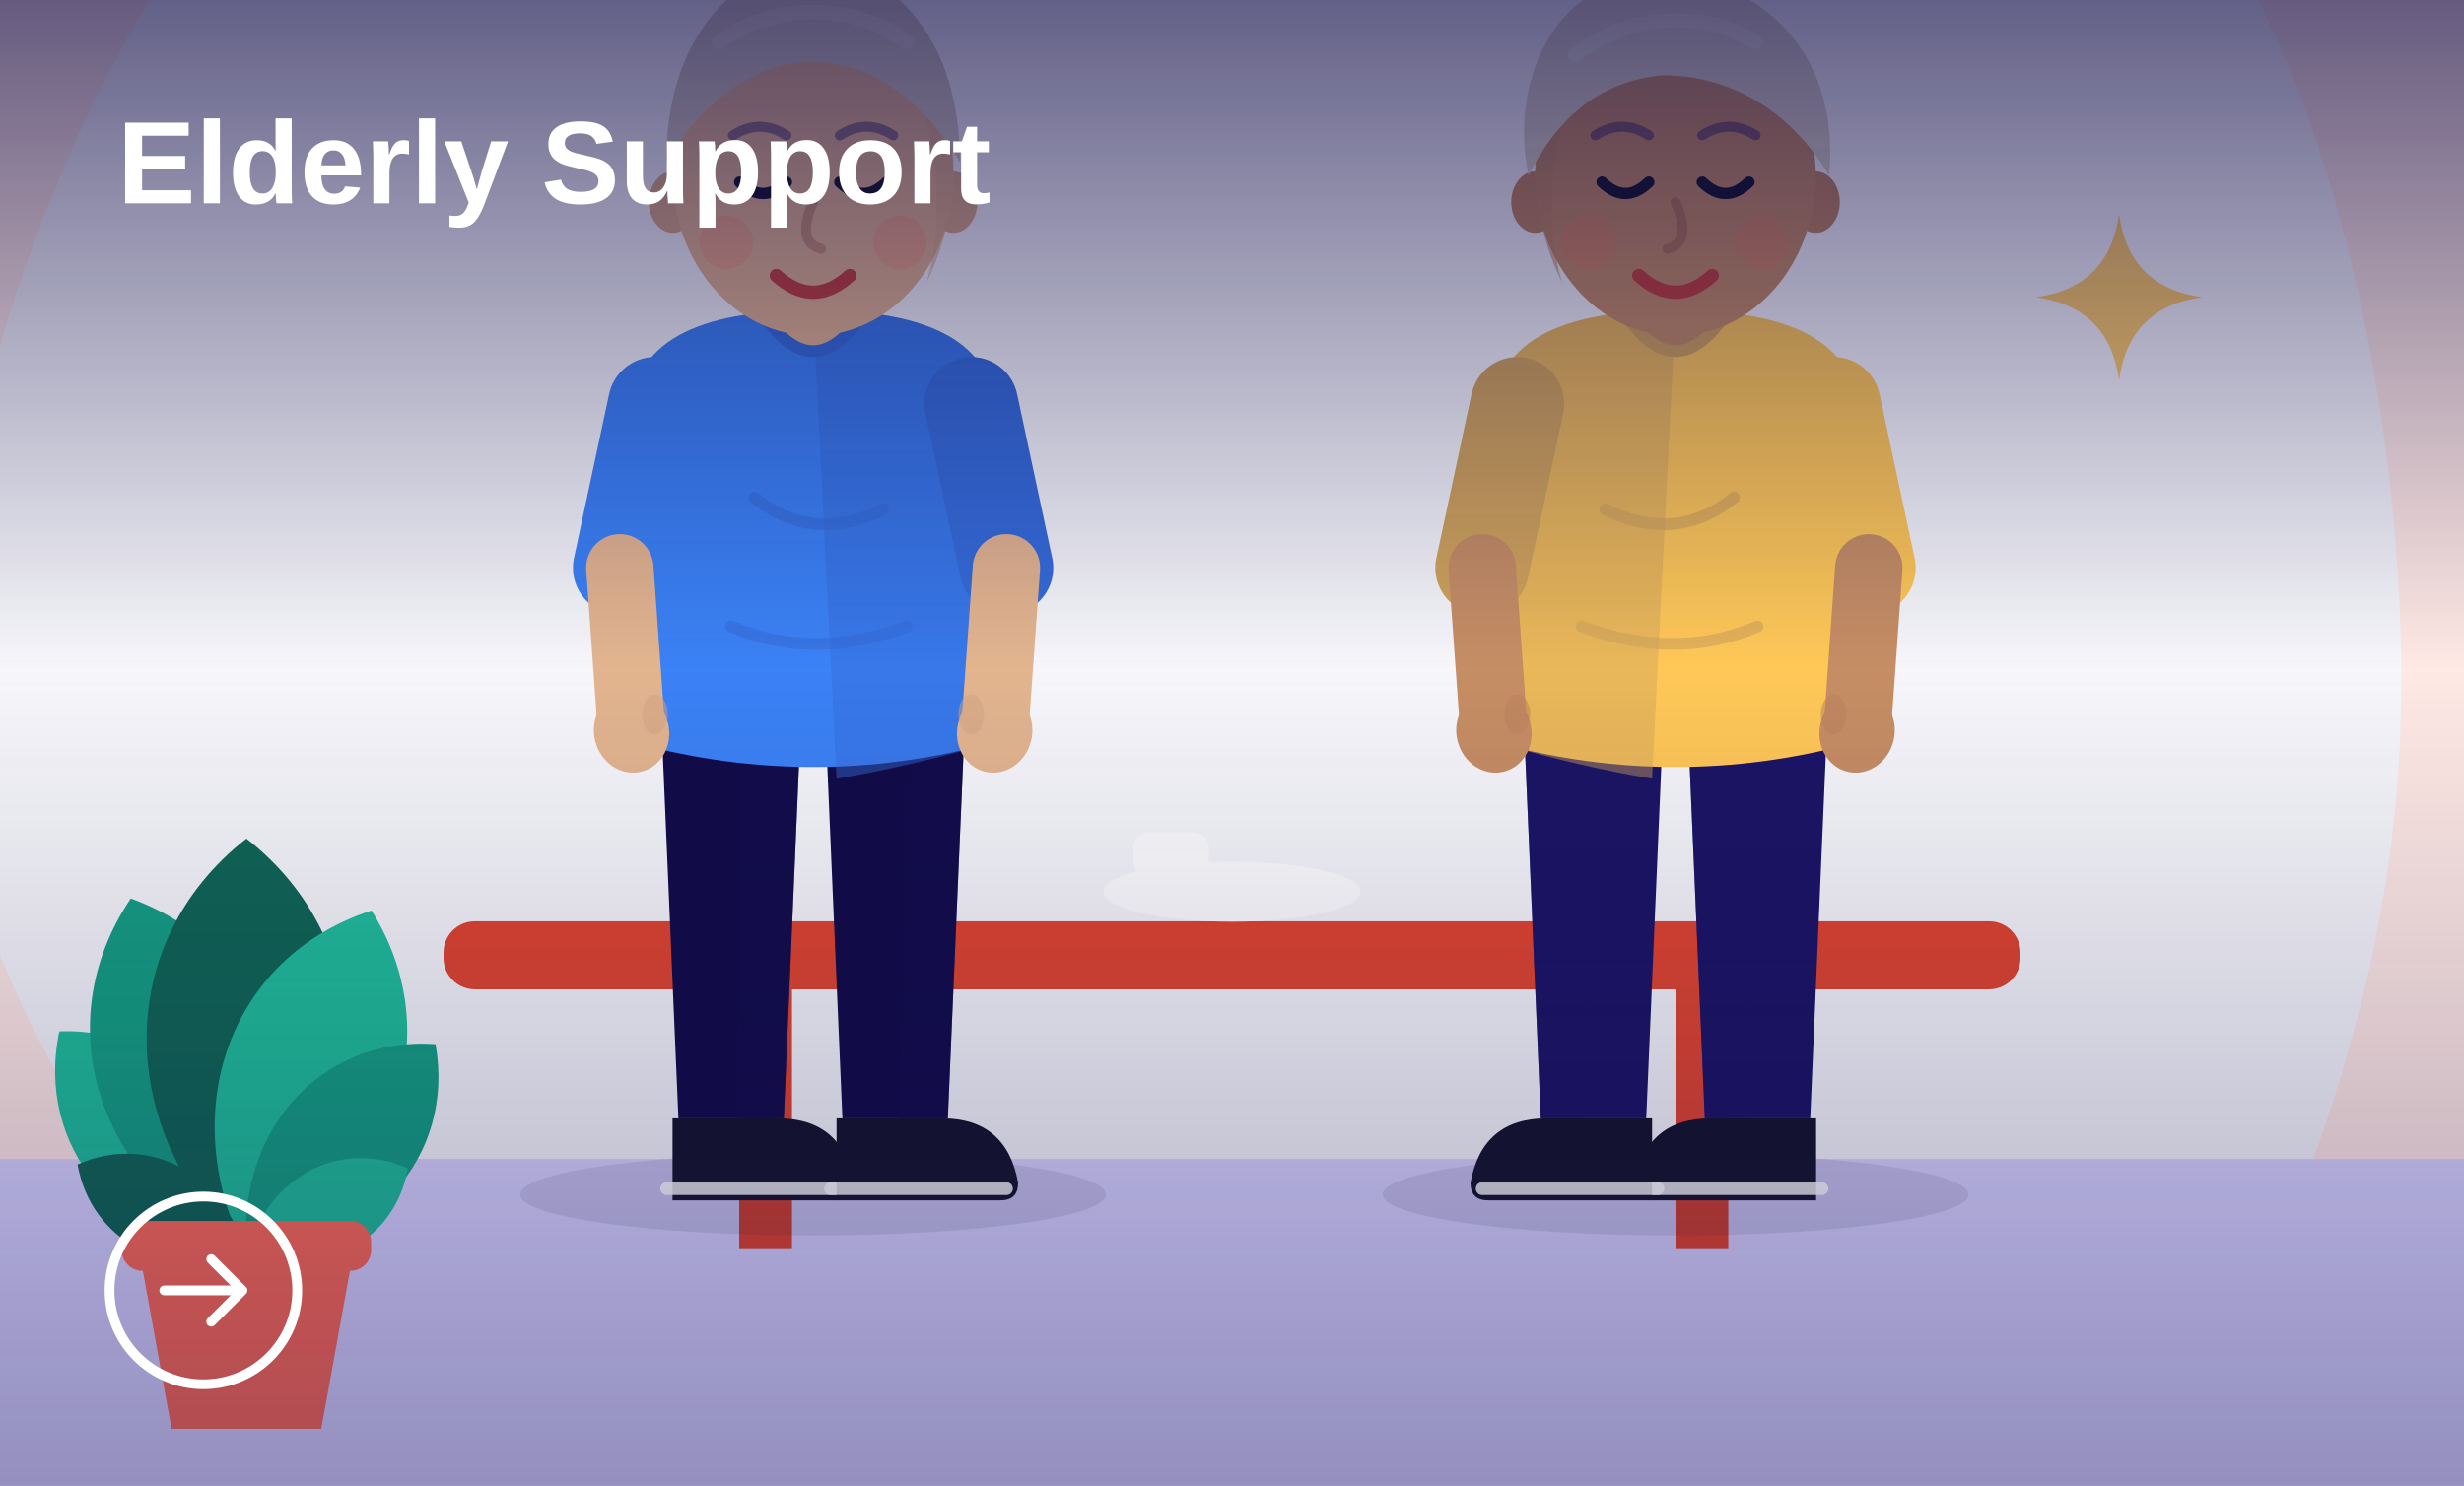
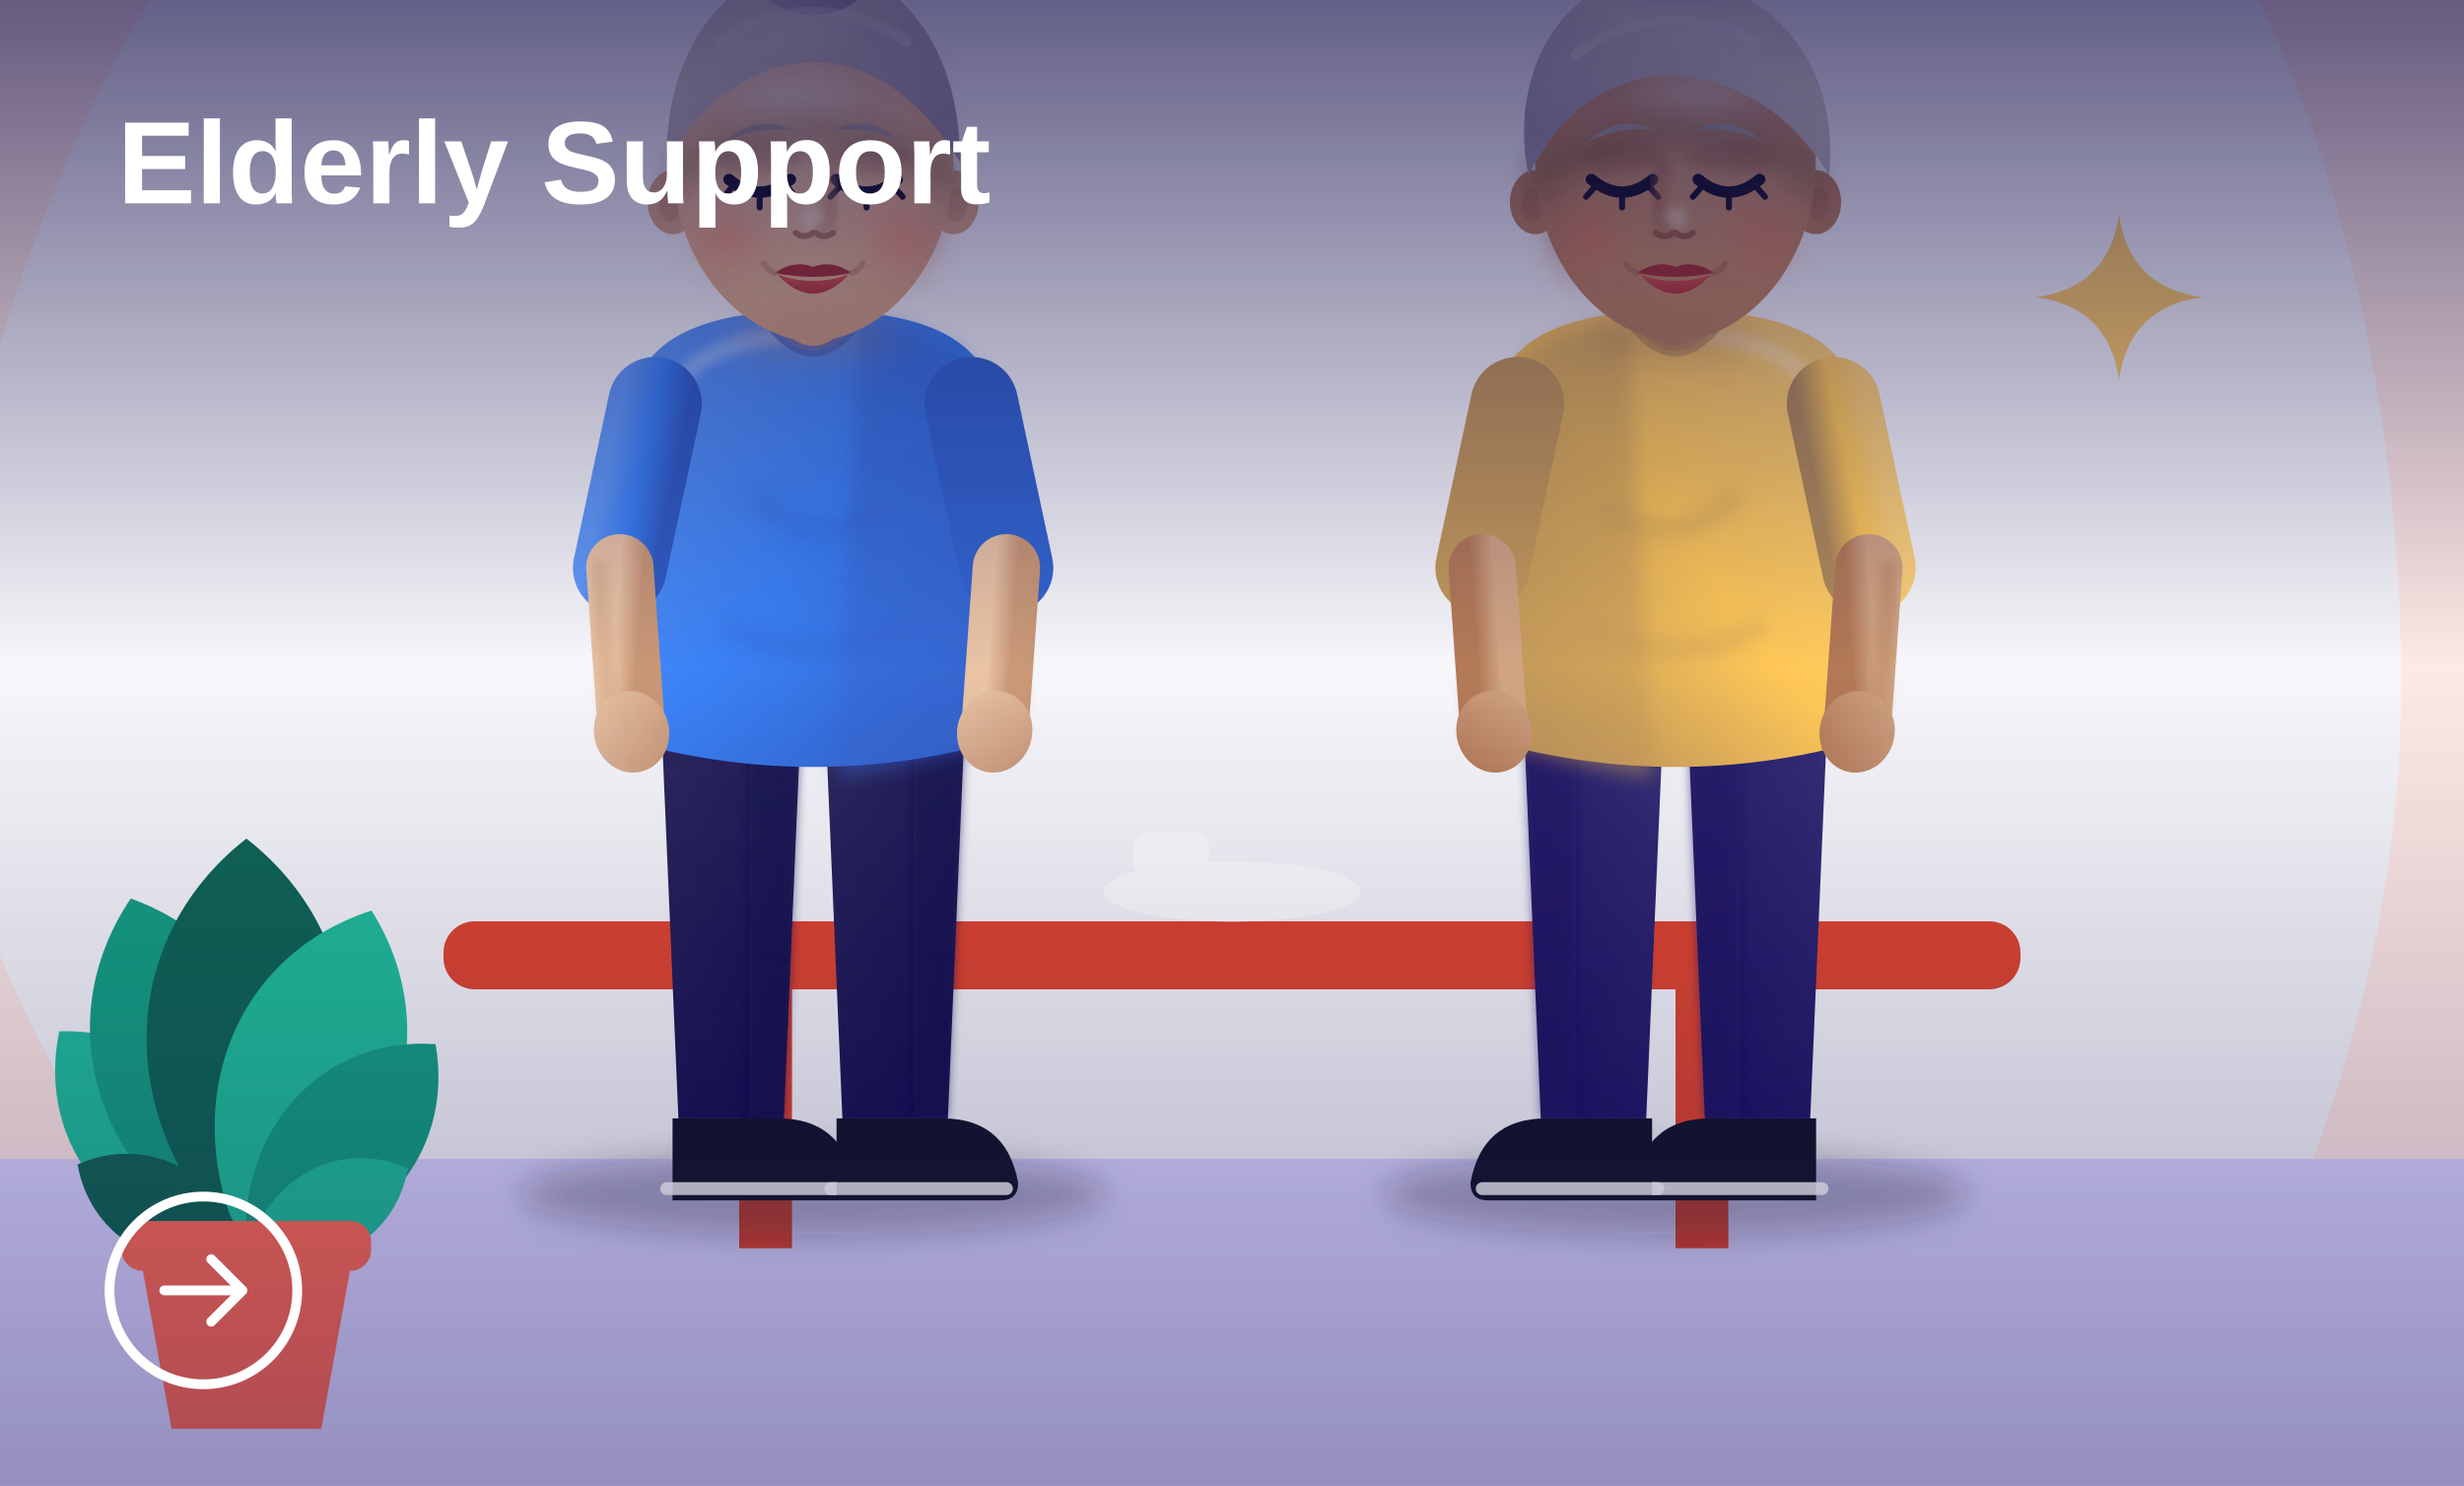
<svg xmlns="http://www.w3.org/2000/svg" viewBox="0 0 630 380" width="630" height="380" preserveAspectRatio="xMidYMid slice">
+   <defs>
+     <filter id="b1" x="-60%" y="-60%" width="220%" height="220%">
+       <feGaussianBlur stdDeviation="0.8" />
+     </filter>
+     <filter id="b2" x="-60%" y="-60%" width="220%" height="220%">
+       <feGaussianBlur stdDeviation="1.6" />
+     </filter>
+     <filter id="b3" x="-60%" y="-60%" width="220%" height="220%">
+       <feGaussianBlur stdDeviation="2.6" />
+     </filter>
+     <filter id="b5" x="-60%" y="-60%" width="220%" height="220%">
+       <feGaussianBlur stdDeviation="4.5" />
+     </filter>
+     <filter id="b8" x="-60%" y="-60%" width="220%" height="220%">
+       <feGaussianBlur stdDeviation="8" />
+     </filter>
+     <radialGradient id="pgl" cx="0.2" cy="0.12" r="0.95">
+       <stop offset="0" stop-color="#ffffff" stop-opacity="0.2" />
+       <stop offset="1" stop-color="#ffffff" stop-opacity="0" />
+     </radialGradient>
+     <linearGradient id="pvg" x1="0" y1="0.55" x2="0" y2="1">
+       <stop offset="0" stop-color="#1b1464" stop-opacity="0" />
+       <stop offset="1" stop-color="#1b1464" stop-opacity="0.14" />
+     </linearGradient>
+     <filter id="pgr" x="0" y="0" width="100%" height="100%">
+       <feTurbulence type="fractalNoise" baseFrequency="0.9" numOctaves="2" seed="7" />
+       <feColorMatrix type="saturate" values="0" />
+     </filter>
+   </defs>
  <rect x="0" y="0" width="630" height="380" rx="0" fill="#ffe9e4" />
  <path d="M613.6 190C610.4 264.2 577.5 351.8 527.8 402.8C478 453.7 384.4 497.1 315 495.6C245.6 494.1 166 444.7 111.2 393.8C56.4 342.9 -7.8 263.7 -13.6 190C-19.3 116.3 22.1 0 76.8 -48.2C131.6 -96.3 236.6 -99.8 315 -98.9C393.4 -97.9 497.7 -90.6 547.4 -42.4C597.2 5.7 616.9 115.8 613.6 190Z" fill="#f7f7fb" />
  <rect x="0" y="296.4" width="630" height="83.6" rx="0" fill="#d9d4ff" />
  <rect x="113.4" y="235.6" width="403.2" height="17.4" rx="8" fill="#e0452e" />
  <rect x="189" y="243.2" width="13.5" height="76" rx="0" fill="#e0452e" />
  <rect x="428.4" y="243.2" width="13.5" height="76" rx="0" fill="#e0452e" />
  <g transform="translate(207.9 22.4) scale(1.497699 1.497699)">
-     <ellipse cx="0" cy="189" rx="50" ry="7" fill="#14142b" opacity="0.1" />
-     <circle cx="0" cy="-34" r="12" fill="#a29ba8" />
-     <path d="M-26 106h24l-3 70h-18z" fill="#110c47" />
-     <path d="M-12 106h10l-3 70h-8z" fill="#130e4d" opacity="0.5" />
-     <path d="M2 106h24l-3 70h-18z" fill="#110c47" />
-     <path d="M16 106h10l-3 70h-8z" fill="#130e4d" opacity="0.5" />
+     <defs>
+       <linearGradient id="t421" x1="0" y1="0" x2="1" y2="1">
+         <stop offset="0" stop-color="#629bf8" />
+         <stop offset="0.5" stop-color="#3b82f6" />
+         <stop offset="1" stop-color="#305dc4" />
+       </linearGradient>
+       <linearGradient id="b422" x1="0" y1="0" x2="0.6" y2="1">
+         <stop offset="0" stop-color="#2e295d" />
+         <stop offset="1" stop-color="#150f51" />
+       </linearGradient>
+       <linearGradient id="k423" x1="0" y1="0" x2="1" y2="1">
+         <stop offset="0" stop-color="#e9c4a5" />
+         <stop offset="1" stop-color="#c99776" />
+       </linearGradient>
+       <linearGradient id="d424" x1="0" y1="0" x2="0.5" y2="1">
+         <stop offset="0" stop-color="#5895f7" />
+         <stop offset="1" stop-color="#2f58bf" />
+       </linearGradient>
+     </defs>
+     <g filter="url(#b3)">
+       <ellipse cx="0" cy="189" rx="50" ry="7" fill="#14142b" opacity="0.28" />
+     </g>
+     <defs>
+       <linearGradient id="h416" x1="0" y1="0" x2="0.6" y2="1">
+         <stop offset="0" stop-color="#d4cec5" />
+         <stop offset="0.45" stop-color="#cfc8bf" />
+         <stop offset="1" stop-color="#9992a4" />
+       </linearGradient>
+       <linearGradient id="hl417" x1="0" y1="0" x2="0" y2="1">
+         <stop offset="0" stop-color="#cfc8bf" />
+         <stop offset="1" stop-color="#756e92" />
+       </linearGradient>
+     </defs>
+     <circle cx="0" cy="-34" r="12" fill="url(#h416)" />
+     <path d="M-26 106h24l-3 70h-18z" fill="url(#b422)" />
+     <g filter="url(#b1)">
+       <path d="M-11 108h9l-3 68h-6z" fill="#140e4f" opacity="0.5" />
+     </g>
+     <path d="M2 106h24l-3 70h-18z" fill="url(#b422)" />
+     <g filter="url(#b1)">
+       <path d="M17 108h9l-3 68h-6z" fill="#140e4f" opacity="0.5" />
+     </g>
    <path d="M-24 176h18q11 0 13 11q0 3-3 3h-28z" fill="#14142b" />
+     <g filter="url(#b1)">
+       <path d="M-18 179h12" stroke="#8a8a95" stroke-width="2" opacity="0.5" />
+     </g>
    <path d="M-25 188h30" stroke="#fff" stroke-width="2.2" stroke-linecap="round" opacity="0.85" />
    <path d="M4 176h18q11 0 13 11q0 3-3 3h-28z" fill="#14142b" />
+     <g filter="url(#b1)">
+       <path d="M10 179h12" stroke="#8a8a95" stroke-width="2" opacity="0.5" />
+     </g>
    <path d="M3 188h30" stroke="#fff" stroke-width="2.2" stroke-linecap="round" opacity="0.85" />
-     <path d="M-7 26h14v16Q0 48 -7 42Z" fill="#e3b58f" />
-     <path d="M-7 36Q0 44 7 36V42Q0 48 -7 42Z" fill="#d4a481" opacity="0.6" />
-     <path d="M-31 56C-31 42-17 38 0 38S31 42 31 56L30 112Q0 120 -30 112Z" fill="#3b82f6" />
-     <path d="M0 38C17 38 31 42 31 56L30 112Q16 116 4 118Z" fill="#356cd9" opacity="0.45" />
-     <path d="M-10 70Q0 78 12 72M-14 92Q0 98 16 92" stroke="#356cd9" stroke-width="2" fill="none" stroke-linecap="round" opacity="0.6" />
-     <path d="M-9 38Q0 52 9 38" fill="#e3b58f" />
-     <path d="M-9 38Q0 52 9 38" stroke="#356cd9" stroke-width="2" fill="none" />
-     <path d="M-27 54L-33 82" stroke="#3b82f6" stroke-width="16" stroke-linecap="round" fill="none" />
-     <path d="M-33 82L-31 110" stroke="#e3b58f" stroke-width="11.5" stroke-linecap="round" fill="none" />
-     <path d="M-33 82L-32 96" stroke="#3b82f6" stroke-width="15" stroke-linecap="round" fill="none" opacity="0" />
-     <ellipse cx="-31" cy="110" rx="6.4" ry="7" fill="#e3b58f" transform="rotate(-14 -31 110)" />
-     <ellipse cx="-27" cy="107" rx="2.2" ry="3.4" fill="#d4a481" opacity="0.5" />
-     <path d="M27 54L33 82" stroke="#356cd9" stroke-width="16" stroke-linecap="round" fill="none" />
-     <path d="M33 82L31 110" stroke="#e3b58f" stroke-width="11.5" stroke-linecap="round" fill="none" />
-     <path d="M33 82L32 96" stroke="#356cd9" stroke-width="15" stroke-linecap="round" fill="none" opacity="0" />
-     <ellipse cx="31" cy="110" rx="6.4" ry="7" fill="#e3b58f" transform="rotate(14 31 110)" />
-     <ellipse cx="27" cy="107" rx="2.2" ry="3.4" fill="#d4a481" opacity="0.5" />
+     <path d="M-7 26h14v16Q0 48 -7 42Z" fill="url(#k423)" />
+     <g filter="url(#b1)">
+       <path d="M-7 34Q0 46 7 34V44Q0 50 -7 44Z" fill="#ce9d7b" opacity="0.55" />
+     </g>
+     <path d="M-31 56C-31 42-17 38 0 38S31 42 31 56L30 112Q0 120 -30 112Z" fill="url(#t421)" />
+     <g filter="url(#b2)">
+       <path d="M8 40C26 42 31 50 31 56L30 112Q16 116 4 118Z" fill="#3365d0" opacity="0.5" />
+       <path d="M-10 70Q0 80 12 72M-14 92Q0 100 16 92" stroke="#3365d0" stroke-width="3" fill="none" stroke-linecap="round" opacity="0.4" />
+     </g>
+     <g filter="url(#b1)">
+       <path d="M-24 52C-20 44-8 42 0 42" stroke="#a7c7fb" stroke-width="3" fill="none" opacity="0.6" />
+     </g>
+     <path d="M-9 38Q0 52 9 38" fill="url(#k423)" />
+     <path d="M-9 38Q0 52 9 38" stroke="#3365d0" stroke-width="1.8" fill="none" opacity="0.8" />
+     <path d="M-27 54L-33 82" stroke="url(#t421)" stroke-width="16" stroke-linecap="round" fill="none" />
+     <path d="M-33 82L-31 110" stroke="url(#k423)" stroke-width="11.5" stroke-linecap="round" fill="none" />
+     <g filter="url(#b1)">
+       <path d="M-33 82L-31 110" stroke="#ce9d7b" stroke-width="3" stroke-linecap="round" fill="none" opacity="0.4" transform="translate(-3.5 0)" />
+     </g>
+     <ellipse cx="-31" cy="110" rx="6.4" ry="7" fill="url(#k423)" transform="rotate(-14 -31 110)" />
+     <path d="M27 54L33 82" stroke="#3365d0" stroke-width="16" stroke-linecap="round" fill="none" />
+     <path d="M33 82L31 110" stroke="url(#k423)" stroke-width="11.5" stroke-linecap="round" fill="none" />
+     <g filter="url(#b1)">
+       <path d="M33 82L31 110" stroke="#ce9d7b" stroke-width="3" stroke-linecap="round" fill="none" opacity="0.4" transform="translate(3.5 0)" />
+     </g>
+     <ellipse cx="31" cy="110" rx="6.4" ry="7" fill="url(#k423)" transform="rotate(14 31 110)" />
    <g transform="translate(0 15) scale(1.14)">
-       <ellipse cx="-21" cy="4" rx="3.6" ry="4.6" fill="#dbab87" />
-       <ellipse cx="21" cy="4" rx="3.6" ry="4.6" fill="#dbab87" />
-       <ellipse cx="0" cy="0" rx="21" ry="24" fill="#e3b58f" />
-       <path d="M10-22C22-18 24 2 17 16C20 6 19-12 10-22Z" fill="#d9a985" opacity="0.55" />
-       <path d="M-12-6q4-2.6 8 0M4-6q4-2.6 8 0" stroke="#755c77" stroke-width="1.5" fill="none" stroke-linecap="round" opacity="0.8" />
-       <path d="M-11 1q3.5 3.4 7 0M4 1q3.5 3.4 7 0" stroke="#14142b" stroke-width="1.7" fill="none" stroke-linecap="round" />
-       <path d="M0 4q-2.6 6 1.2 7" stroke="#c69373" stroke-width="1.5" fill="none" stroke-linecap="round" />
-       <path d="M-5.5 15q5.5 5 11 0" stroke="#c4413a" stroke-width="2" fill="none" stroke-linecap="round" />
-       <circle cx="-13" cy="10" r="4" fill="#ff6b57" opacity="0.2" />
-       <circle cx="13" cy="10" r="4" fill="#ff6b57" opacity="0.2" />
-       <path d="M-22-2C-22-24-8-32 0-32S22-24 22-2C16-12 8-17 0-17S-16-12-22-2Z" fill="#cfc8bf" />
-       <circle cx="0" cy="-35" r="11" fill="#cfc8bf" />
-       <path d="M-6-37C-2-41 4-41 7-37" stroke="#dcd7d1" stroke-width="2.2" fill="none" stroke-linecap="round" opacity="0.7" />
-       <path d="M-14-20C-6-26 6-26 14-20" stroke="#dcd7d1" stroke-width="2.2" fill="none" stroke-linecap="round" opacity="0.7" />
+       <defs>
+         <radialGradient id="s418" cx="0.38" cy="0.3" r="0.85">
+           <stop offset="0" stop-color="#e7c1a1" />
+           <stop offset="0.6" stop-color="#e3b58f" />
+           <stop offset="1" stop-color="#d2a17f" />
+         </radialGradient>
+       </defs>
+       <ellipse cx="-21" cy="4" rx="3.8" ry="4.8" fill="#d9a985" />
+       <ellipse cx="-21.4" cy="4.4" rx="1.6" ry="2.6" fill="#c49071" opacity="0.6" />
+       <ellipse cx="21" cy="4" rx="3.8" ry="4.8" fill="#d9a985" />
+       <ellipse cx="21.4" cy="4.4" rx="1.6" ry="2.6" fill="#c49071" opacity="0.6" />
+       <path d="M-21-2C-21-18-11-24 0-24C11-24 21-18 21-2C21 12 12 24 0 25C-12 24-21 12-21-2Z" fill="url(#s418)" />
+       <g filter="url(#b2)">
+         <path d="M11-22C24-16 24 8 14 19C19 6 18-10 11-22Z" fill="#ce9d7b" opacity="0.38" />
+       </g>
+       <g filter="url(#b3)">
+         <ellipse cx="-3" cy="-13" rx="9" ry="4" fill="#fff" opacity="0.28" />
+         <ellipse cx="0" cy="24" rx="12" ry="3.6" fill="#b98467" opacity="0.3" />
+       </g>
+       <defs>
+         <radialGradient id="i419" cx="0.5" cy="0.5" r="0.5">
+           <stop offset="0" stop-color="#6b4a32" />
+           <stop offset="1" stop-color="#2a1810" />
+         </radialGradient>
+         <linearGradient id="l420" x1="0" y1="0" x2="0" y2="1">
+           <stop offset="0" stop-color="#d9584a" />
+           <stop offset="1" stop-color="#b73a36" />
+         </linearGradient>
+       </defs>
+       <g filter="url(#b1)">
+         <ellipse cx="-8" cy="-2.6" rx="6.4" ry="2.4" fill="#b98467" opacity="0.4" />
+         <ellipse cx="8" cy="-2.6" rx="6.4" ry="2.4" fill="#b98467" opacity="0.4" />
+       </g>
+       <path d="M-13.2-5Q-8.4-9.4-3.2-6.8Q-8.4-7.4-13.2-5Z" fill="#b4adb1" />
+       <path d="M3.2-6.8Q8.4-9.4 13.2-5Q8.4-7.4 3.2-6.8Z" fill="#b4adb1" />
+       <path d="M-12.6 0.6Q-8 4.4 -3.4 0.6" stroke="#14142b" stroke-width="1.7" fill="none" stroke-linecap="round" />
+       <path d="M-12 1.6l-1.4 1.6M-8 3l0 1.8M-4 1.6l1.4 1.6" stroke="#14142b" stroke-width="0.9" stroke-linecap="round" />
+       <path d="M3.4 0.6Q8 4.4 12.6 0.6" stroke="#14142b" stroke-width="1.7" fill="none" stroke-linecap="round" />
+       <path d="M4 1.6l-1.4 1.6M8 3l0 1.8M12 1.6l1.4 1.6" stroke="#14142b" stroke-width="0.9" stroke-linecap="round" />
+       <g filter="url(#b1)">
+         <path d="M1.8-1Q4 5.5 1 8" stroke="#b98467" stroke-width="2.6" fill="none" stroke-linecap="round" opacity="0.55" />
+       </g>
+       <g filter="url(#b1)">
+         <circle cx="0" cy="6.4" r="1.7" fill="#fff" opacity="0.4" />
+       </g>
+       <path d="M-2.6 8.6q1.2 1 2.6 0M0.4 8.6q1.2 1 2.6 0" stroke="#af785d" stroke-width="0.9" fill="none" stroke-linecap="round" />
+       <path d="M-5.8 14.6Q-2.8 12.6 0 13.7Q2.8 12.6 5.8 14.6Q0 15.8-5.8 14.6Z" fill="#a93430" />
+       <path d="M-5.4 14.8Q0 20.6 5.4 14.8Q0 16.8-5.4 14.8Z" fill="url(#l420)" />
+       <path d="M-5.8 14.6q-1-.4-1.6-1.4M5.8 14.6q1-.4 1.6-1.4" stroke="#b98467" stroke-width="0.9" fill="none" stroke-linecap="round" opacity="0.6" />
+       <g filter="url(#b3)">
+         <circle cx="-13" cy="9.5" r="4.4" fill="#ff6b57" opacity="0.32" />
+         <circle cx="13" cy="9.5" r="4.4" fill="#ff6b57" opacity="0.32" />
+       </g>
+       <g filter="url(#b2)">
+         <path d="M-22-2C-14-12 10-12 22-2L22 5C10-6-14-6-22 5Z" fill="#3a1d14" opacity="0.2" />
+       </g>
+       <path d="M-22-2C-22-24-8-32 0-32S22-24 22-2C16-12 8-17 0-17S-16-12-22-2Z" fill="url(#h416)" />
+       <circle cx="0" cy="-35" r="11" fill="url(#h416)" />
+       <g filter="url(#b2)">
+         <ellipse cx="-3" cy="-38" rx="6" ry="3" fill="#dfdbd5" opacity="0.55" transform="rotate(-20 -3 -38)" />
+       </g>
+       <g filter="url(#b2)">
+         <ellipse cx="-3" cy="-22" rx="10" ry="3" fill="#dfdbd5" opacity="0.4" transform="rotate(-8 -3 -22)" />
+       </g>
+       <path d="M-6-37C-2-41 4-41 7-37" stroke="#dfdbd5" stroke-width="1.5" fill="none" stroke-linecap="round" opacity="0.5" />
+       <path d="M-14-20C-6-26 6-26 14-20" stroke="#dfdbd5" stroke-width="1.5" fill="none" stroke-linecap="round" opacity="0.45" />
    </g>
  </g>
  <g transform="translate(428.4 22.4) scale(-1.497699 1.497699)">
-     <ellipse cx="0" cy="189" rx="50" ry="7" fill="#14142b" opacity="0.1" />
-     <path d="M-26 106h24l-3 70h-18z" fill="#1b1464" />
-     <path d="M-12 106h10l-3 70h-8z" fill="#1b1464" opacity="0.5" />
-     <path d="M2 106h24l-3 70h-18z" fill="#1b1464" />
-     <path d="M16 106h10l-3 70h-8z" fill="#1b1464" opacity="0.5" />
+     <defs>
+       <linearGradient id="t430" x1="0" y1="0" x2="1" y2="1">
+         <stop offset="0" stop-color="#ffd379" />
+         <stop offset="0.5" stop-color="#ffc857" />
+         <stop offset="1" stop-color="#b18b5b" />
+       </linearGradient>
+       <linearGradient id="b431" x1="0" y1="0" x2="0.6" y2="1">
+         <stop offset="0" stop-color="#363077" />
+         <stop offset="1" stop-color="#1b1464" />
+       </linearGradient>
+       <linearGradient id="k432" x1="0" y1="0" x2="1" y2="1">
+         <stop offset="0" stop-color="#d1a583" />
+         <stop offset="1" stop-color="#b37956" />
+       </linearGradient>
+       <linearGradient id="d433" x1="0" y1="0" x2="0.5" y2="1">
+         <stop offset="0" stop-color="#ffd070" />
+         <stop offset="1" stop-color="#a8845c" />
+       </linearGradient>
+     </defs>
+     <g filter="url(#b3)">
+       <ellipse cx="0" cy="189" rx="50" ry="7" fill="#14142b" opacity="0.28" />
+     </g>
+     <defs>
+       <linearGradient id="h425" x1="0" y1="0" x2="0.6" y2="1">
+         <stop offset="0" stop-color="#dcd7ce" />
+         <stop offset="0.45" stop-color="#d8d2c8" />
+         <stop offset="1" stop-color="#9f99aa" />
+       </linearGradient>
+       <linearGradient id="hl426" x1="0" y1="0" x2="0" y2="1">
+         <stop offset="0" stop-color="#d8d2c8" />
+         <stop offset="1" stop-color="#7a7396" />
+       </linearGradient>
+     </defs>
+     <path d="M-26 106h24l-3 70h-18z" fill="url(#b431)" />
+     <g filter="url(#b1)">
+       <path d="M-11 108h9l-3 68h-6z" fill="#1b1464" opacity="0.5" />
+     </g>
+     <path d="M2 106h24l-3 70h-18z" fill="url(#b431)" />
+     <g filter="url(#b1)">
+       <path d="M17 108h9l-3 68h-6z" fill="#1b1464" opacity="0.5" />
+     </g>
    <path d="M-24 176h18q11 0 13 11q0 3-3 3h-28z" fill="#14142b" />
+     <g filter="url(#b1)">
+       <path d="M-18 179h12" stroke="#8a8a95" stroke-width="2" opacity="0.5" />
+     </g>
    <path d="M-25 188h30" stroke="#fff" stroke-width="2.2" stroke-linecap="round" opacity="0.85" />
    <path d="M4 176h18q11 0 13 11q0 3-3 3h-28z" fill="#14142b" />
+     <g filter="url(#b1)">
+       <path d="M10 179h12" stroke="#8a8a95" stroke-width="2" opacity="0.5" />
+     </g>
    <path d="M3 188h30" stroke="#fff" stroke-width="2.2" stroke-linecap="round" opacity="0.85" />
-     <path d="M-7 26h14v16Q0 48 -7 42Z" fill="#c68e64" />
-     <path d="M-7 36Q0 44 7 36V42Q0 48 -7 42Z" fill="#bb825c" opacity="0.6" />
-     <path d="M-31 56C-31 42-17 38 0 38S31 42 31 56L30 112Q0 120 -30 112Z" fill="#ffc857" />
-     <path d="M0 38C17 38 31 42 31 56L30 112Q16 116 4 118Z" fill="#d1a45a" opacity="0.45" />
-     <path d="M-10 70Q0 78 12 72M-14 92Q0 98 16 92" stroke="#d1a45a" stroke-width="2" fill="none" stroke-linecap="round" opacity="0.6" />
-     <path d="M-9 38Q0 52 9 38" fill="#c68e64" />
-     <path d="M-9 38Q0 52 9 38" stroke="#d1a45a" stroke-width="2" fill="none" />
-     <path d="M-27 54L-33 82" stroke="#ffc857" stroke-width="16" stroke-linecap="round" fill="none" />
-     <path d="M-33 82L-31 110" stroke="#c68e64" stroke-width="11.5" stroke-linecap="round" fill="none" />
-     <path d="M-33 82L-32 96" stroke="#ffc857" stroke-width="15" stroke-linecap="round" fill="none" opacity="0" />
-     <ellipse cx="-31" cy="110" rx="6.4" ry="7" fill="#c68e64" transform="rotate(-14 -31 110)" />
-     <ellipse cx="-27" cy="107" rx="2.2" ry="3.4" fill="#bb825c" opacity="0.5" />
-     <path d="M27 54L33 82" stroke="#d1a45a" stroke-width="16" stroke-linecap="round" fill="none" />
-     <path d="M33 82L31 110" stroke="#c68e64" stroke-width="11.5" stroke-linecap="round" fill="none" />
-     <path d="M33 82L32 96" stroke="#d1a45a" stroke-width="15" stroke-linecap="round" fill="none" opacity="0" />
-     <ellipse cx="31" cy="110" rx="6.4" ry="7" fill="#c68e64" transform="rotate(14 31 110)" />
-     <ellipse cx="27" cy="107" rx="2.2" ry="3.4" fill="#bb825c" opacity="0.5" />
+     <path d="M-7 26h14v16Q0 48 -7 42Z" fill="url(#k432)" />
+     <g filter="url(#b1)">
+       <path d="M-7 34Q0 46 7 34V44Q0 50 -7 44Z" fill="#b77d58" opacity="0.55" />
+     </g>
+     <path d="M-31 56C-31 42-17 38 0 38S31 42 31 56L30 112Q0 120 -30 112Z" fill="url(#t430)" />
+     <g filter="url(#b2)">
+       <path d="M8 40C26 42 31 50 31 56L30 112Q16 116 4 118Z" fill="#c4995a" opacity="0.5" />
+       <path d="M-10 70Q0 80 12 72M-14 92Q0 100 16 92" stroke="#c4995a" stroke-width="3" fill="none" stroke-linecap="round" opacity="0.4" />
+     </g>
+     <g filter="url(#b1)">
+       <path d="M-24 52C-20 44-8 42 0 42" stroke="#ffe6b3" stroke-width="3" fill="none" opacity="0.6" />
+     </g>
+     <path d="M-9 38Q0 52 9 38" fill="url(#k432)" />
+     <path d="M-9 38Q0 52 9 38" stroke="#c4995a" stroke-width="1.8" fill="none" opacity="0.8" />
+     <path d="M-27 54L-33 82" stroke="url(#t430)" stroke-width="16" stroke-linecap="round" fill="none" />
+     <path d="M-33 82L-31 110" stroke="url(#k432)" stroke-width="11.5" stroke-linecap="round" fill="none" />
+     <g filter="url(#b1)">
+       <path d="M-33 82L-31 110" stroke="#b77d58" stroke-width="3" stroke-linecap="round" fill="none" opacity="0.4" transform="translate(-3.5 0)" />
+     </g>
+     <ellipse cx="-31" cy="110" rx="6.4" ry="7" fill="url(#k432)" transform="rotate(-14 -31 110)" />
+     <path d="M27 54L33 82" stroke="#c4995a" stroke-width="16" stroke-linecap="round" fill="none" />
+     <path d="M33 82L31 110" stroke="url(#k432)" stroke-width="11.5" stroke-linecap="round" fill="none" />
+     <g filter="url(#b1)">
+       <path d="M33 82L31 110" stroke="#b77d58" stroke-width="3" stroke-linecap="round" fill="none" opacity="0.4" transform="translate(3.5 0)" />
+     </g>
+     <ellipse cx="31" cy="110" rx="6.4" ry="7" fill="url(#k432)" transform="rotate(14 31 110)" />
    <g transform="translate(0 15) scale(1.14)">
-       <ellipse cx="-21" cy="4" rx="3.6" ry="4.6" fill="#c0875f" />
-       <ellipse cx="21" cy="4" rx="3.6" ry="4.6" fill="#c0875f" />
-       <ellipse cx="0" cy="0" rx="21" ry="24" fill="#c68e64" />
-       <path d="M10-22C22-18 24 2 17 16C20 6 19-12 10-22Z" fill="#be865e" opacity="0.55" />
-       <path d="M-12-6q4-2.6 8 0M4-6q4-2.6 8 0" stroke="#684b64" stroke-width="1.5" fill="none" stroke-linecap="round" opacity="0.8" />
-       <path d="M-11 1q3.5 3.4 7 0M4 1q3.5 3.4 7 0" stroke="#14142b" stroke-width="1.7" fill="none" stroke-linecap="round" />
-       <path d="M0 4q-2.6 6 1.2 7" stroke="#b17754" stroke-width="1.5" fill="none" stroke-linecap="round" />
-       <path d="M-5.5 15q5.5 5 11 0" stroke="#c4413a" stroke-width="2" fill="none" stroke-linecap="round" />
-       <circle cx="-13" cy="10" r="4" fill="#ff6b57" opacity="0.2" />
-       <circle cx="13" cy="10" r="4" fill="#ff6b57" opacity="0.2" />
-       <path d="M-23 0C-25-22-8-31 4-30C18-29 25-14 22 0C18-8 12-14 2-15C-8-15-17-10-23 0Z" fill="#d8d2c8" />
-       <path d="M-12-20C-4-25 8-24 15-18" stroke="#e3dfd7" stroke-width="2.2" fill="none" stroke-linecap="round" opacity="0.7" />
+       <defs>
+         <radialGradient id="s427" cx="0.38" cy="0.3" r="0.85">
+           <stop offset="0" stop-color="#cfa07d" />
+           <stop offset="0.6" stop-color="#c68e64" />
+           <stop offset="1" stop-color="#ba815b" />
+         </radialGradient>
+       </defs>
+       <ellipse cx="-21" cy="4" rx="3.8" ry="4.8" fill="#be865e" />
+       <ellipse cx="-21.4" cy="4.4" rx="1.6" ry="2.6" fill="#af7553" opacity="0.6" />
+       <ellipse cx="21" cy="4" rx="3.8" ry="4.8" fill="#be865e" />
+       <ellipse cx="21.4" cy="4.4" rx="1.6" ry="2.6" fill="#af7553" opacity="0.6" />
+       <path d="M-21-2C-21-18-11-24 0-24C11-24 21-18 21-2C21 12 12 24 0 25C-12 24-21 12-21-2Z" fill="url(#s427)" />
+       <g filter="url(#b2)">
+         <path d="M11-22C24-16 24 8 14 19C19 6 18-10 11-22Z" fill="#b77d58" opacity="0.38" />
+       </g>
+       <g filter="url(#b3)">
+         <ellipse cx="-3" cy="-13" rx="9" ry="4" fill="#fff" opacity="0.28" />
+         <ellipse cx="0" cy="24" rx="12" ry="3.6" fill="#a86d4d" opacity="0.3" />
+       </g>
+       <defs>
+         <radialGradient id="i428" cx="0.5" cy="0.5" r="0.5">
+           <stop offset="0" stop-color="#6b4a32" />
+           <stop offset="1" stop-color="#2a1810" />
+         </radialGradient>
+         <linearGradient id="l429" x1="0" y1="0" x2="0" y2="1">
+           <stop offset="0" stop-color="#d9584a" />
+           <stop offset="1" stop-color="#b73a36" />
+         </linearGradient>
+       </defs>
+       <g filter="url(#b1)">
+         <ellipse cx="-8" cy="-2.6" rx="6.4" ry="2.4" fill="#a86d4d" opacity="0.4" />
+         <ellipse cx="8" cy="-2.6" rx="6.4" ry="2.4" fill="#a86d4d" opacity="0.4" />
+       </g>
+       <path d="M-13.2-5Q-8.4-9.4-3.2-6.8Q-8.4-7.4-13.2-5Z" fill="#bcb6b9" />
+       <path d="M3.2-6.8Q8.4-9.4 13.2-5Q8.4-7.4 3.2-6.8Z" fill="#bcb6b9" />
+       <path d="M-12.6 0.6Q-8 4.4 -3.4 0.6" stroke="#14142b" stroke-width="1.7" fill="none" stroke-linecap="round" />
+       <path d="M-12 1.6l-1.4 1.6M-8 3l0 1.8M-4 1.6l1.4 1.6" stroke="#14142b" stroke-width="0.9" stroke-linecap="round" />
+       <path d="M3.4 0.6Q8 4.4 12.6 0.6" stroke="#14142b" stroke-width="1.7" fill="none" stroke-linecap="round" />
+       <path d="M4 1.6l-1.4 1.6M8 3l0 1.8M12 1.6l1.4 1.6" stroke="#14142b" stroke-width="0.9" stroke-linecap="round" />
+       <g filter="url(#b1)">
+         <path d="M1.8-1Q4 5.5 1 8" stroke="#a86d4d" stroke-width="2.6" fill="none" stroke-linecap="round" opacity="0.55" />
+       </g>
+       <g filter="url(#b1)">
+         <circle cx="0" cy="6.4" r="1.7" fill="#fff" opacity="0.4" />
+       </g>
+       <path d="M-2.6 8.6q1.2 1 2.6 0M0.4 8.6q1.2 1 2.6 0" stroke="#a06547" stroke-width="0.9" fill="none" stroke-linecap="round" />
+       <path d="M-5.8 14.6Q-2.8 12.6 0 13.7Q2.8 12.6 5.8 14.6Q0 15.8-5.8 14.6Z" fill="#a93430" />
+       <path d="M-5.4 14.8Q0 20.6 5.4 14.8Q0 16.8-5.4 14.8Z" fill="url(#l429)" />
+       <path d="M-5.8 14.6q-1-.4-1.6-1.4M5.8 14.6q1-.4 1.6-1.4" stroke="#a86d4d" stroke-width="0.9" fill="none" stroke-linecap="round" opacity="0.6" />
+       <g filter="url(#b3)">
+         <circle cx="-13" cy="9.5" r="4.4" fill="#ff6b57" opacity="0.32" />
+         <circle cx="13" cy="9.5" r="4.4" fill="#ff6b57" opacity="0.32" />
+       </g>
+       <g filter="url(#b2)">
+         <path d="M-22-2C-14-12 10-12 22-2L22 5C10-6-14-6-22 5Z" fill="#3a1d14" opacity="0.2" />
+       </g>
+       <path d="M-23 0C-25-22-8-31 4-30C18-29 25-14 22 0C18-8 12-14 2-15C-8-15-17-10-23 0Z" fill="url(#h425)" />
+       <g filter="url(#b2)">
+         <ellipse cx="-2" cy="-24" rx="13" ry="4" fill="#e5e1db" opacity="0.5" transform="rotate(-12 -2 -24)" />
+       </g>
+       <path d="M-12-20C-4-25 8-24 15-18" stroke="#e5e1db" stroke-width="1.5" fill="none" stroke-linecap="round" opacity="0.55" />
    </g>
  </g>
  <ellipse cx="315" cy="228" rx="32.9" ry="7.7" fill="#ffffff" />
  <rect x="289.8" y="212.8" width="19.3" height="11.6" rx="4" fill="#ffffff" />
  <g transform="translate(63 342) scale(1.062883)">
    <g transform="translate(0 -20) rotate(-40)">
      <path d="M0 0C22.4 -21 22.4 -52.5 0 -70C-22.4 -52.5 -22.4 -21 0 0Z" fill="#1fbf9a" />
    </g>
    <g transform="translate(0 -20) rotate(-18)">
      <path d="M0 0C28.8 -27 28.8 -67.5 0 -90C-28.8 -67.5 -28.8 -27 0 0Z" fill="#14a082" />
    </g>
    <g transform="translate(0 -20) rotate(0)">
      <path d="M0 0C32 -30 32 -75 0 -100C-32 -75 -32 -30 0 0Z" fill="#0f6654" />
    </g>
    <g transform="translate(0 -20) rotate(20)">
      <path d="M0 0C28.2 -26.4 28.2 -66 0 -88C-28.2 -66 -28.2 -26.4 0 0Z" fill="#1fbf9a" />
    </g>
    <g transform="translate(0 -20) rotate(42)">
      <path d="M0 0C21.8 -20.4 21.8 -51 0 -68C-21.8 -51 -21.8 -20.4 0 0Z" fill="#14a082" />
    </g>
    <g transform="translate(0 -20) rotate(-62)">
      <path d="M0 0C14.7 -13.8 14.7 -34.5 0 -46C-14.7 -34.5 -14.7 -13.8 0 0Z" fill="#0f6654" />
    </g>
    <g transform="translate(0 -20) rotate(62)">
      <path d="M0 0C14.1 -13.2 14.1 -33 0 -44C-14.1 -33 -14.1 -13.2 0 0Z" fill="#1fbf9a" />
    </g>
    <path d="M-26 -22h52l-8 44h-36z" fill="#ff6b57" />
    <rect x="-30" y="-28" width="60" height="12" rx="5" fill="#ff6b57" />
  </g>
  <path d="M541.8 54.742Q544.351 73.449 563.058 76Q544.351 78.551 541.8 97.258Q539.249 78.551 520.542 76Q539.249 73.449 541.8 54.742Z" fill="#ffc857" opacity="0.9" />
  <defs>
    <linearGradient id="ov" x1="0" y1="0" x2="0" y2="1">
      <stop offset="0" stop-color="#110c47" stop-opacity="0.65" />
      <stop offset="0.45" stop-color="#110c47" stop-opacity="0" />
      <stop offset="1" stop-color="#110c47" stop-opacity="0.35" />
    </linearGradient>
  </defs>
  <rect x="0" y="0" width="630" height="380" rx="0" fill="url(#ov)" />
  <text x="30" y="52" font-family="Plus Jakarta Sans, Arial, sans-serif" font-size="30" font-weight="600" fill="#ffffff">Elderly Support</text>
  <circle cx="52" cy="330" r="24" fill="none" stroke="#ffffff" stroke-width="2.5" />
  <path d="M42 330h20m-8 -8l8 8l-8 8" stroke="#ffffff" stroke-width="2.5" fill="none" stroke-linecap="round" stroke-linejoin="round" />
</svg>
